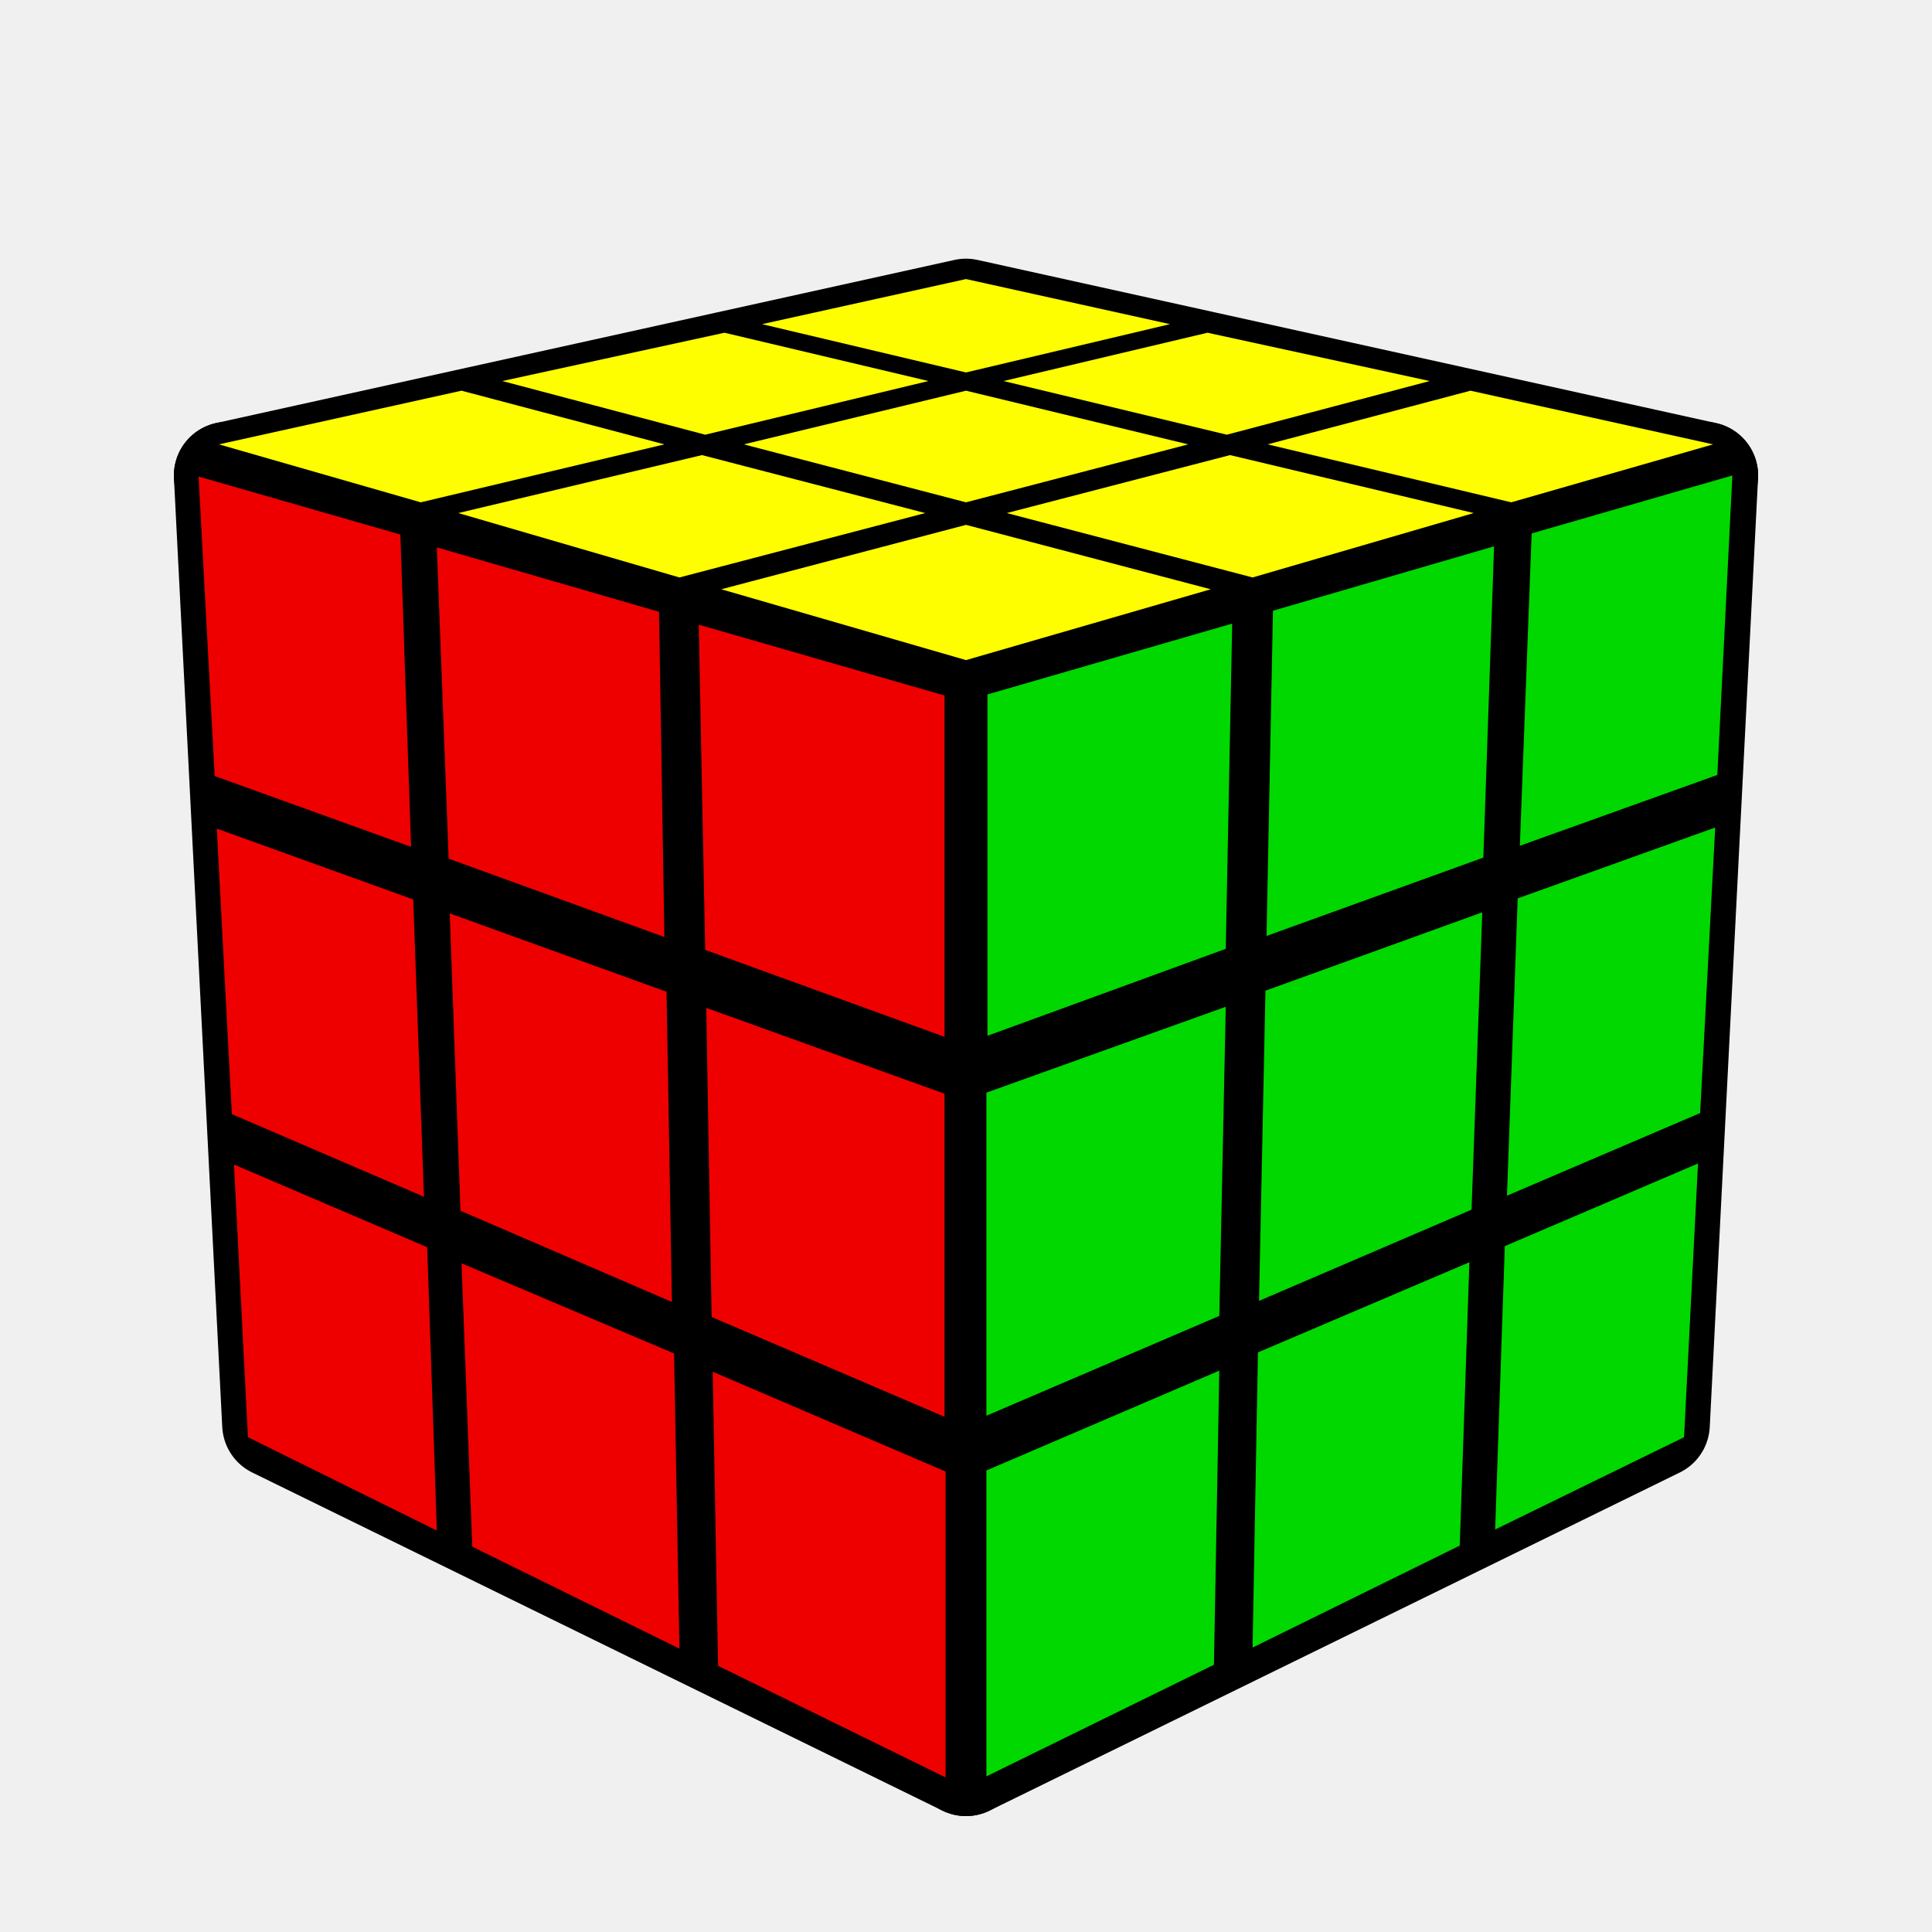
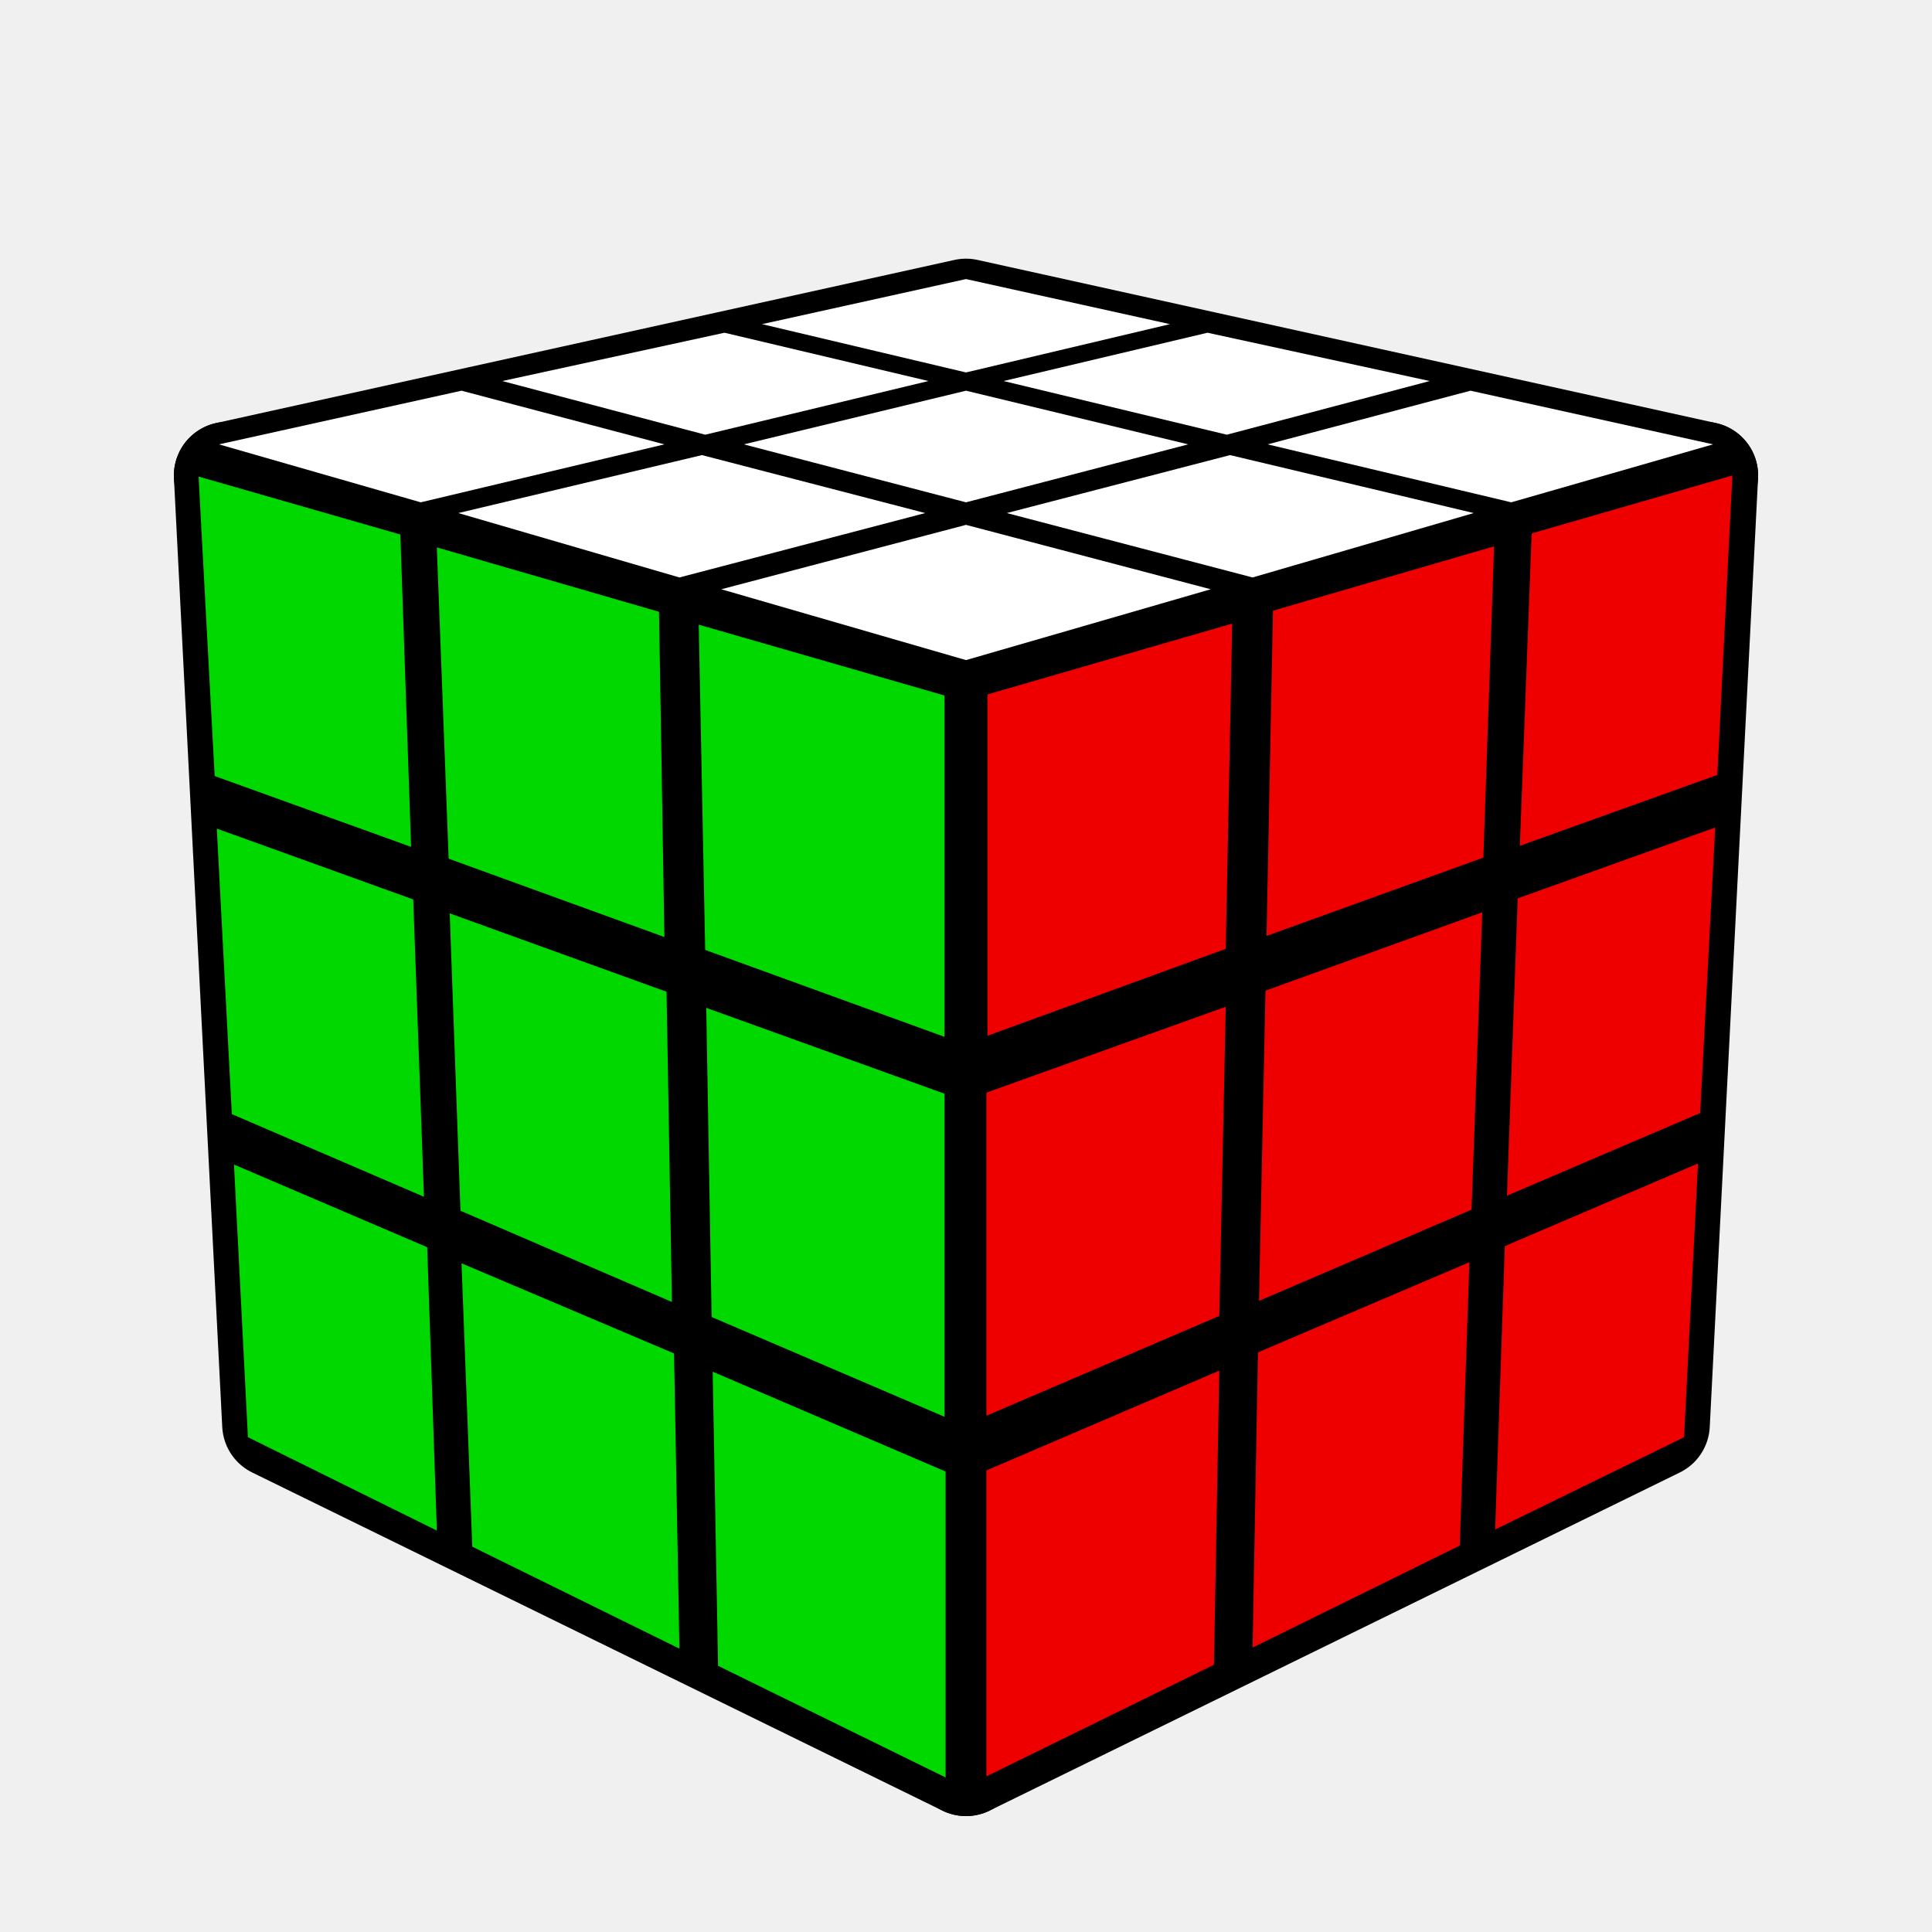
<svg xmlns="http://www.w3.org/2000/svg" width="256" height="256" viewBox="-0.9 -0.9 1.8 1.8">
  <rect x="-0.9" y="-0.9" width="1.8" height="1.8" fill="none" opacity="0" />
  <g opacity="1" stroke-width="0.1" stroke-linejoin="round">
    <polygon points="-4.749333671046596e-17,-0.609 0.688,-0.457 6.264875141988968e-17,-0.257 -0.688,-0.457" fill="black" stroke="black" />
    <polygon points="6.264875141988968e-17,-0.257 0.688,-0.457 0.643,0.427 5.78940834412728e-17,0.742" fill="black" stroke="black" />
    <polygon points="-0.688,-0.457 6.264875141988968e-17,-0.257 5.78940834412728e-17,0.742 -0.643,0.427" fill="black" stroke="black" />
  </g>
  <g opacity="1" stroke-opacity="0.5" stroke-width="0" stroke-linejoin="round">
-     <polygon points="-4.77658956608414e-17,-0.64 0.19,-0.598 -1.649801522277338e-17,-0.553 -0.19,-0.598" fill="#FEFE00" stroke="black" />
-     <polygon points="0.225,-0.59 0.432,-0.545 0.243,-0.495 0.035,-0.545" fill="#FEFE00" stroke="black" />
-     <polygon points="0.47,-0.536 0.696,-0.486 0.508,-0.432 0.281,-0.486" fill="#FEFE00" stroke="black" />
-     <polygon points="-0.225,-0.59 -0.035,-0.545 -0.243,-0.495 -0.432,-0.545" fill="#FEFE00" stroke="black" />
-     <polygon points="-1.1579153982054726e-17,-0.536 0.207,-0.486 1.290005964135531e-17,-0.432 -0.207,-0.486" fill="#FEFE00" stroke="black" />
-     <polygon points="0.246,-0.476 0.473,-0.422 0.267,-0.362 0.038,-0.422" fill="#FEFE00" stroke="black" />
-     <polygon points="-0.47,-0.536 -0.281,-0.486 -0.508,-0.432 -0.696,-0.486" fill="#FEFE00" stroke="black" />
-     <polygon points="-0.246,-0.476 -0.038,-0.422 -0.267,-0.362 -0.473,-0.422" fill="#FEFE00" stroke="black" />
-     <polygon points="1.8929061578059162e-17,-0.411 0.228,-0.351 6.27785365706261e-17,-0.285 -0.228,-0.351" fill="#FEFE00" stroke="black" />
+     <polygon points="-4.77658956608414e-17,-0.64 0.19,-0.598 -1.649801522277338e-17,-0.553 -0.19,-0.598" fill="#FFFFFF" stroke="black" />
+     <polygon points="0.225,-0.59 0.432,-0.545 0.243,-0.495 0.035,-0.545" fill="#FFFFFF" stroke="black" />
+     <polygon points="0.47,-0.536 0.696,-0.486 0.508,-0.432 0.281,-0.486" fill="#FFFFFF" stroke="black" />
+     <polygon points="-0.225,-0.59 -0.035,-0.545 -0.243,-0.495 -0.432,-0.545" fill="#FFFFFF" stroke="black" />
+     <polygon points="-1.1579153982054726e-17,-0.536 0.207,-0.486 1.290005964135531e-17,-0.432 -0.207,-0.486" fill="#FFFFFF" stroke="black" />
+     <polygon points="0.246,-0.476 0.473,-0.422 0.267,-0.362 0.038,-0.422" fill="#FFFFFF" stroke="black" />
+     <polygon points="-0.47,-0.536 -0.281,-0.486 -0.508,-0.432 -0.696,-0.486" fill="#FFFFFF" stroke="black" />
+     <polygon points="-0.246,-0.476 -0.038,-0.422 -0.267,-0.362 -0.473,-0.422" fill="#FFFFFF" stroke="black" />
+     <polygon points="1.8929061578059162e-17,-0.411 0.228,-0.351 6.27785365706261e-17,-0.285 -0.228,-0.351" fill="#FFFFFF" stroke="black" />
  </g>
  <g opacity="1" stroke-opacity="0.5" stroke-width="0" stroke-linejoin="round">
-     <polygon points="0.02,-0.253 0.248,-0.319 0.242,-0.016 0.02,0.065" fill="#00D800" stroke="black" />
-     <polygon points="0.286,-0.331 0.492,-0.391 0.482,-0.101 0.28,-0.028" fill="#00D800" stroke="black" />
-     <polygon points="0.527,-0.403 0.714,-0.457 0.7,-0.178 0.516,-0.112" fill="#00D800" stroke="black" />
-     <polygon points="0.019,0.118 0.242,0.038 0.236,0.326 0.019,0.419" fill="#00D800" stroke="black" />
-     <polygon points="0.279,0.023 0.481,-0.05 0.471,0.227 0.273,0.312" fill="#00D800" stroke="black" />
-     <polygon points="0.514,-0.063 0.698,-0.129 0.684,0.137 0.504,0.214" fill="#00D800" stroke="black" />
-     <polygon points="0.019,0.47 0.236,0.377 0.231,0.651 0.019,0.755" fill="#00D800" stroke="black" />
-     <polygon points="0.272,0.36 0.469,0.276 0.46,0.54 0.267,0.635" fill="#00D800" stroke="black" />
-     <polygon points="0.502,0.261 0.682,0.184 0.669,0.439 0.493,0.525" fill="#00D800" stroke="black" />
+     <polygon points="0.02,-0.253 0.248,-0.319 0.242,-0.016 0.02,0.065" fill="#EE0000" stroke="black" />
+     <polygon points="0.286,-0.331 0.492,-0.391 0.482,-0.101 0.28,-0.028" fill="#EE0000" stroke="black" />
+     <polygon points="0.527,-0.403 0.714,-0.457 0.7,-0.178 0.516,-0.112" fill="#EE0000" stroke="black" />
+     <polygon points="0.019,0.118 0.242,0.038 0.236,0.326 0.019,0.419" fill="#EE0000" stroke="black" />
+     <polygon points="0.279,0.023 0.481,-0.05 0.471,0.227 0.273,0.312" fill="#EE0000" stroke="black" />
+     <polygon points="0.514,-0.063 0.698,-0.129 0.684,0.137 0.504,0.214" fill="#EE0000" stroke="black" />
+     <polygon points="0.019,0.47 0.236,0.377 0.231,0.651 0.019,0.755" fill="#EE0000" stroke="black" />
+     <polygon points="0.272,0.36 0.469,0.276 0.46,0.54 0.267,0.635" fill="#EE0000" stroke="black" />
+     <polygon points="0.502,0.261 0.682,0.184 0.669,0.439 0.493,0.525" fill="#EE0000" stroke="black" />
  </g>
  <g opacity="1" stroke-opacity="0.5" stroke-width="0" stroke-linejoin="round">
-     <polygon points="-0.715,-0.456 -0.527,-0.402 -0.517,-0.111 -0.7,-0.177" fill="#EE0000" stroke="black" />
-     <polygon points="-0.493,-0.39 -0.286,-0.33 -0.281,-0.027 -0.482,-0.1" fill="#EE0000" stroke="black" />
-     <polygon points="-0.249,-0.318 -0.02,-0.252 -0.02,0.066 -0.243,-0.015" fill="#EE0000" stroke="black" />
-     <polygon points="-0.698,-0.128 -0.515,-0.062 -0.505,0.215 -0.684,0.138" fill="#EE0000" stroke="black" />
-     <polygon points="-0.481,-0.049 -0.279,0.024 -0.274,0.313 -0.471,0.228" fill="#EE0000" stroke="black" />
-     <polygon points="-0.242,0.039 -0.02,0.119 -0.02,0.42 -0.237,0.327" fill="#EE0000" stroke="black" />
-     <polygon points="-0.682,0.185 -0.502,0.262 -0.493,0.526 -0.669,0.439" fill="#EE0000" stroke="black" />
-     <polygon points="-0.47,0.277 -0.272,0.361 -0.267,0.636 -0.46,0.541" fill="#EE0000" stroke="black" />
-     <polygon points="-0.236,0.378 -0.019,0.471 -0.019,0.756 -0.231,0.652" fill="#EE0000" stroke="black" />
+     <polygon points="-0.715,-0.456 -0.527,-0.402 -0.517,-0.111 -0.7,-0.177" fill="#00D800" stroke="black" />
+     <polygon points="-0.493,-0.39 -0.286,-0.33 -0.281,-0.027 -0.482,-0.1" fill="#00D800" stroke="black" />
+     <polygon points="-0.249,-0.318 -0.02,-0.252 -0.02,0.066 -0.243,-0.015" fill="#00D800" stroke="black" />
+     <polygon points="-0.698,-0.128 -0.515,-0.062 -0.505,0.215 -0.684,0.138" fill="#00D800" stroke="black" />
+     <polygon points="-0.481,-0.049 -0.279,0.024 -0.274,0.313 -0.471,0.228" fill="#00D800" stroke="black" />
+     <polygon points="-0.242,0.039 -0.02,0.119 -0.02,0.42 -0.237,0.327" fill="#00D800" stroke="black" />
+     <polygon points="-0.682,0.185 -0.502,0.262 -0.493,0.526 -0.669,0.439" fill="#00D800" stroke="black" />
+     <polygon points="-0.47,0.277 -0.272,0.361 -0.267,0.636 -0.46,0.541" fill="#00D800" stroke="black" />
+     <polygon points="-0.236,0.378 -0.019,0.471 -0.019,0.756 -0.231,0.652" fill="#00D800" stroke="black" />
  </g>
</svg>
